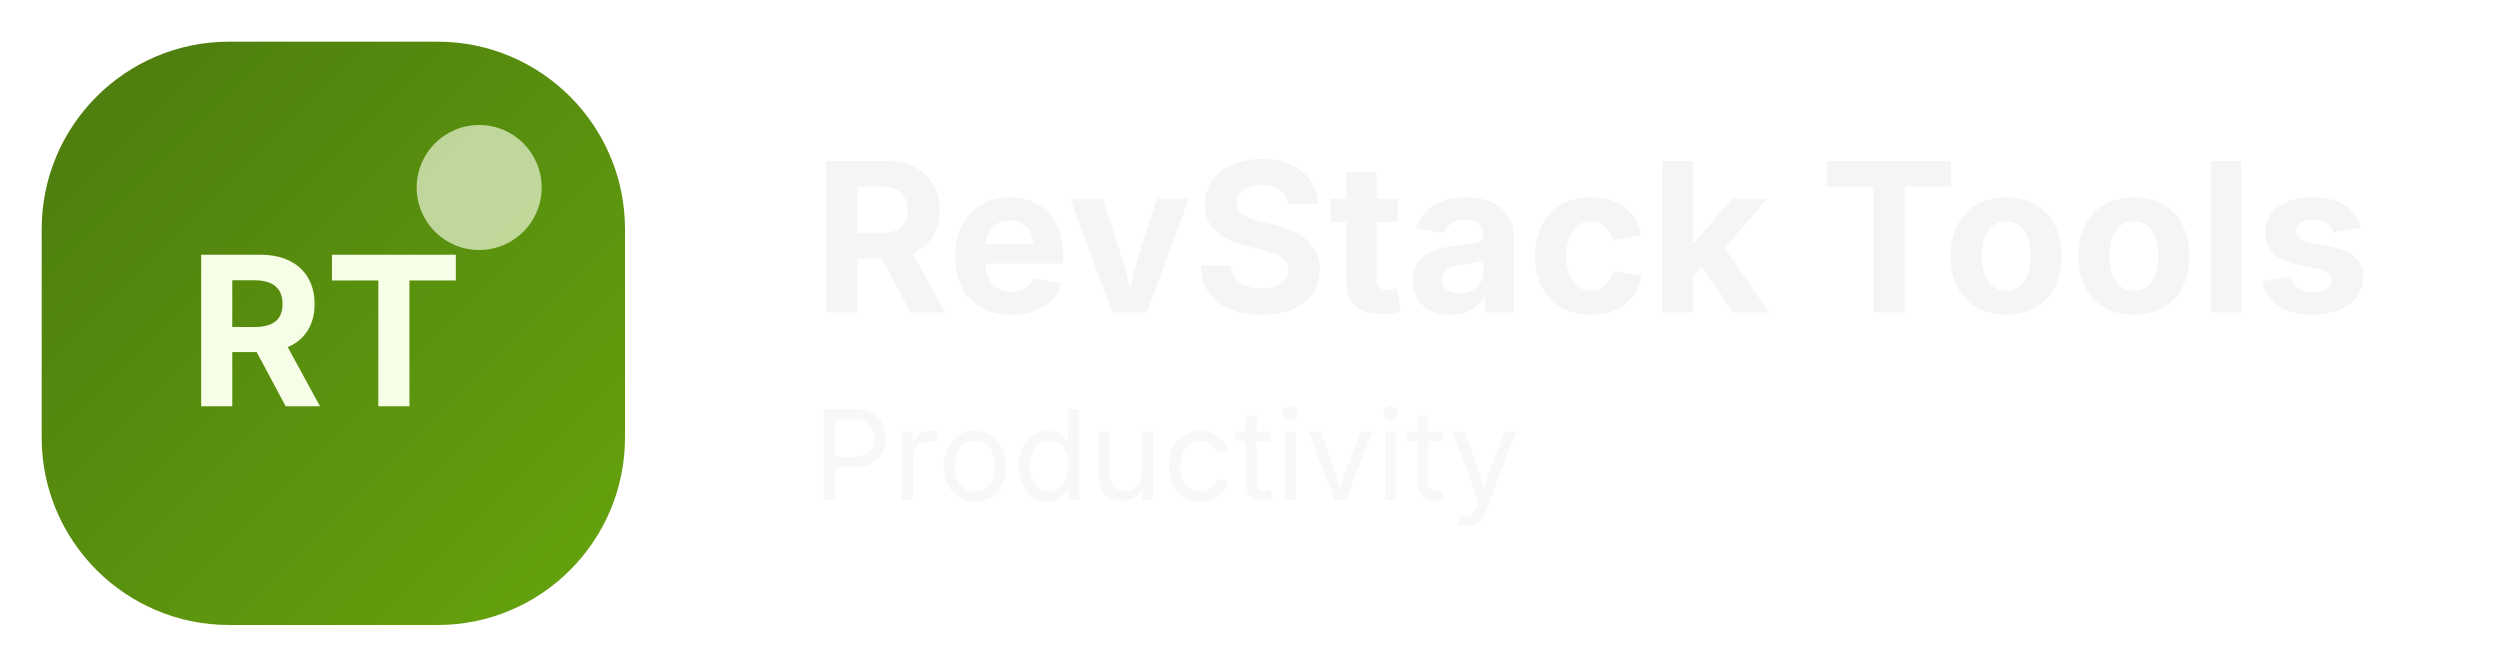
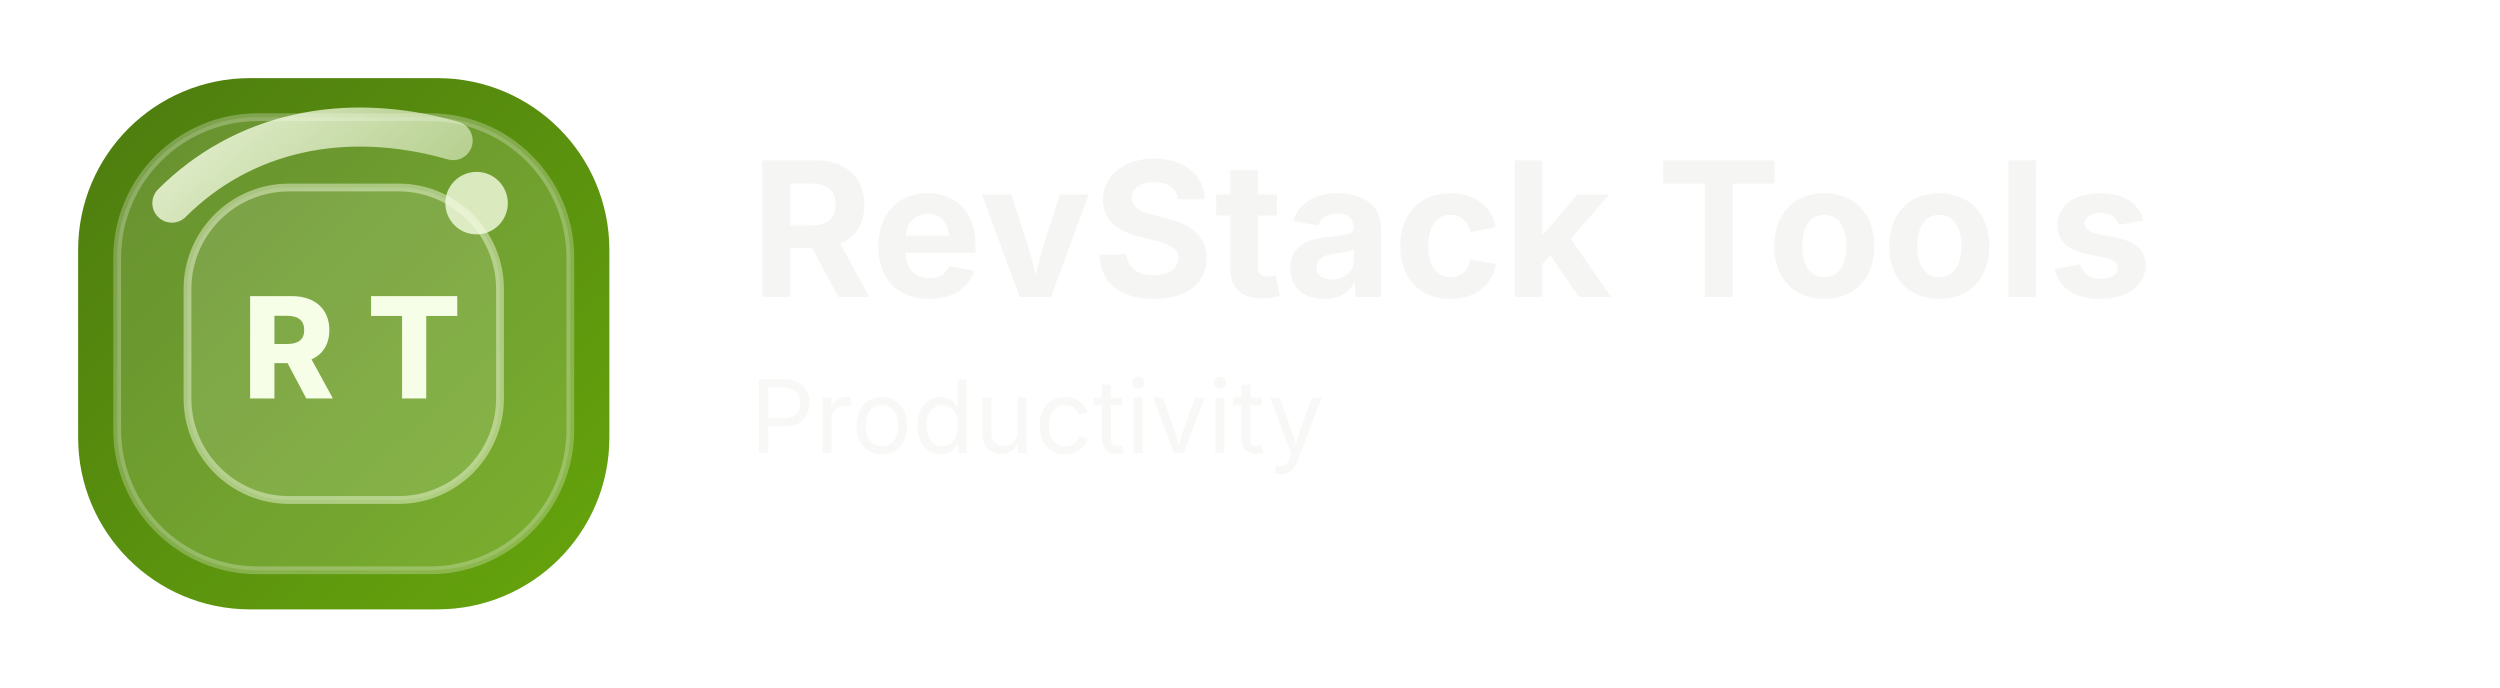
- <svg xmlns="http://www.w3.org/2000/svg" width="240" height="64" viewBox="0 0 240 64" fill="none" role="img" aria-labelledby="logoTitle">
+ <svg xmlns="http://www.w3.org/2000/svg" width="320" height="88" viewBox="0 0 320 88" fill="none" role="img" aria-labelledby="logoTitle">
  <defs>
-     <linearGradient id="brandGradient" x1="6" y1="6" x2="58" y2="58" gradientUnits="userSpaceOnUse">
+     <linearGradient id="brandGradient" x1="12" y1="10" x2="74" y2="74" gradientUnits="userSpaceOnUse">
      <stop stop-color="#4d7c0f" />
      <stop offset="1" stop-color="#65a30d" />
    </linearGradient>
+     <linearGradient id="shineGradient" x1="20" y1="14" x2="70" y2="70" gradientUnits="userSpaceOnUse">
+       <stop stop-color="#f7fee7" stop-opacity="0.9" />
+       <stop offset="1" stop-color="#f7fee7" stop-opacity="0" />
+     </linearGradient>
  </defs>
-   <rect x="4" y="4" width="56" height="56" rx="18" fill="url(#brandGradient)" />
-   <circle cx="46" cy="18" r="6" fill="#f7fee7" fill-opacity="0.65" />
-   <text x="18" y="39" fill="#f7fee7" font-size="20" font-family="Inter, Arial, sans-serif" font-weight="700">RT</text>
-   <text x="78" y="30" fill="#f5f5f4" font-size="20" font-family="Inter, Arial, sans-serif" font-weight="700">RevStack Tools</text>
-   <text x="78" y="48" fill="rgba(245, 245, 244, 0.72)" font-size="12" font-family="Inter, Arial, sans-serif">Productivity</text>
+   <rect x="10" y="10" width="68" height="68" rx="22" fill="url(#brandGradient)" />
+   <rect x="15" y="15" width="58" height="58" rx="18" fill="rgba(255,255,255,0.14)" stroke="rgba(255,255,255,0.26)" />
+   <rect x="24" y="24" width="40" height="40" rx="13" fill="rgba(255,255,255,0.12)" stroke="#f7fee7" stroke-opacity="0.44" />
+   <path d="M22 26C31 17 44 14 58 18" stroke="url(#shineGradient)" stroke-width="5" stroke-linecap="round" />
+   <circle cx="61" cy="26" r="4" fill="#f7fee7" fill-opacity="0.78" />
+   <text x="31" y="51" fill="#f7fee7" font-size="18" font-family="Inter, Arial, sans-serif" font-weight="800" letter-spacing="4">RT</text>
+   <text x="96" y="38" fill="#f5f5f4" font-size="24" font-family="Inter, Arial, sans-serif" font-weight="700">RevStack Tools</text>
+   <text x="96" y="58" fill="#f5f5f4" fill-opacity="0.72" font-size="13" font-family="Inter, Arial, sans-serif">Productivity</text>
</svg>
